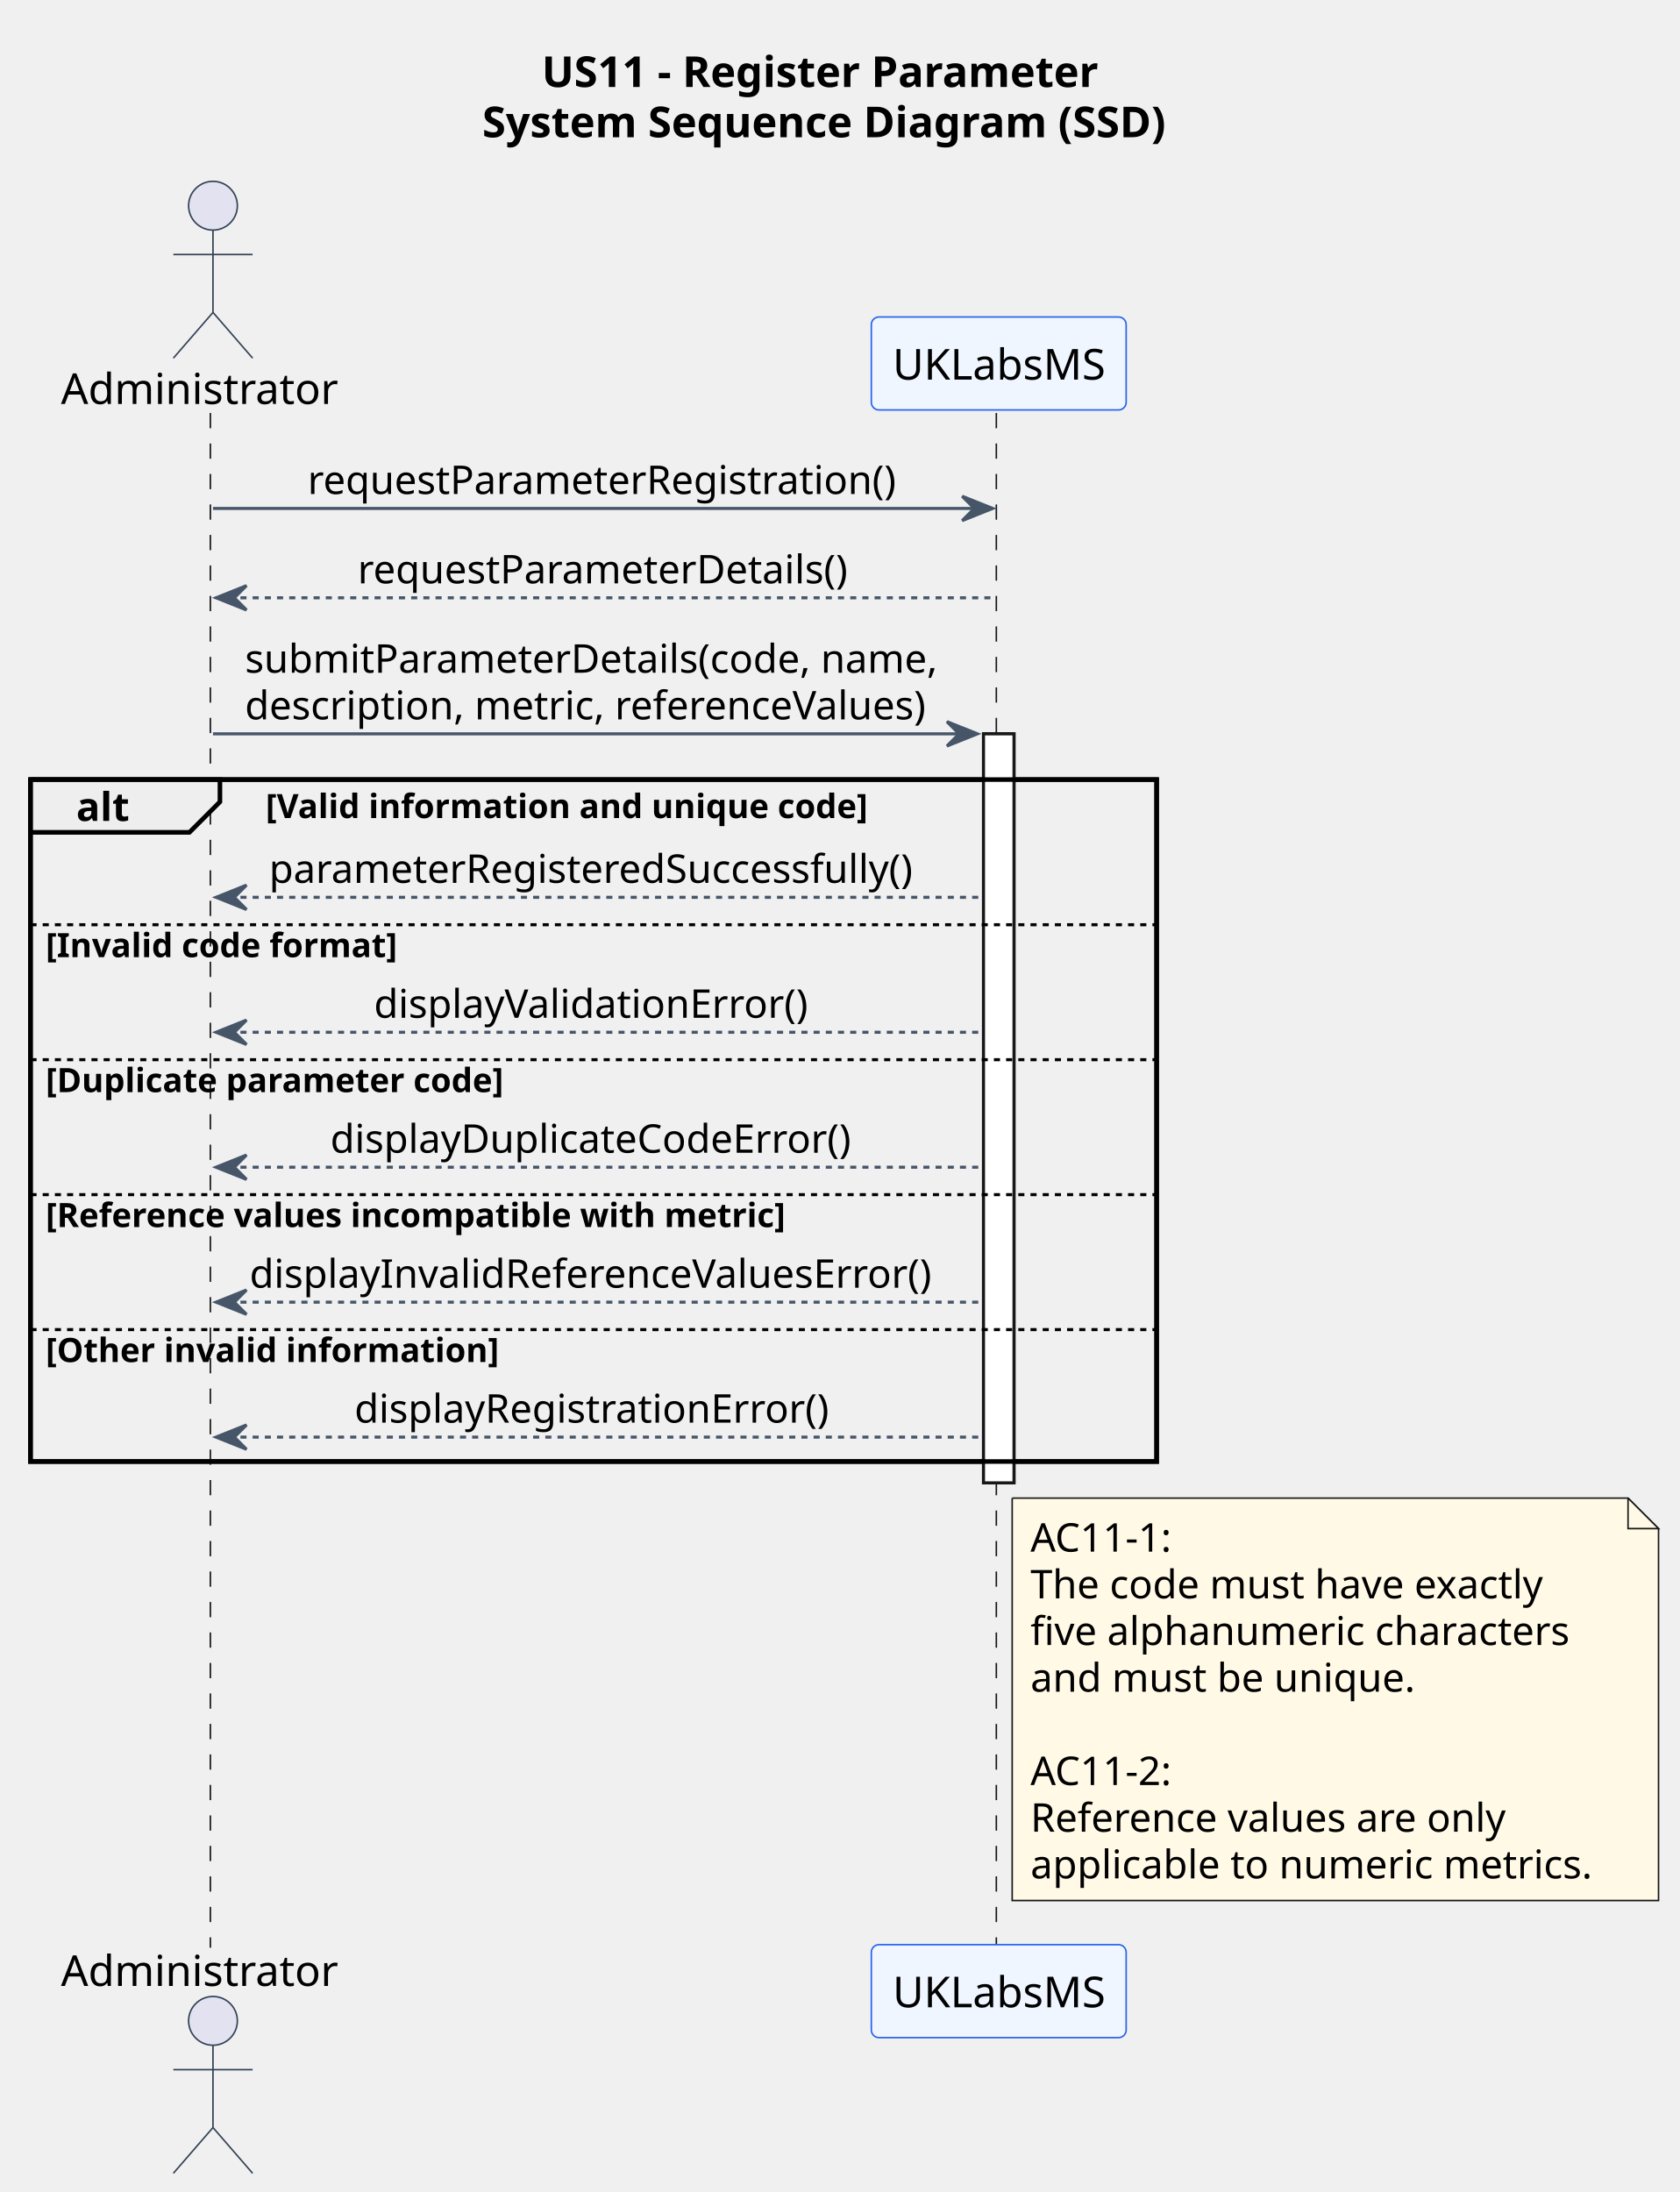
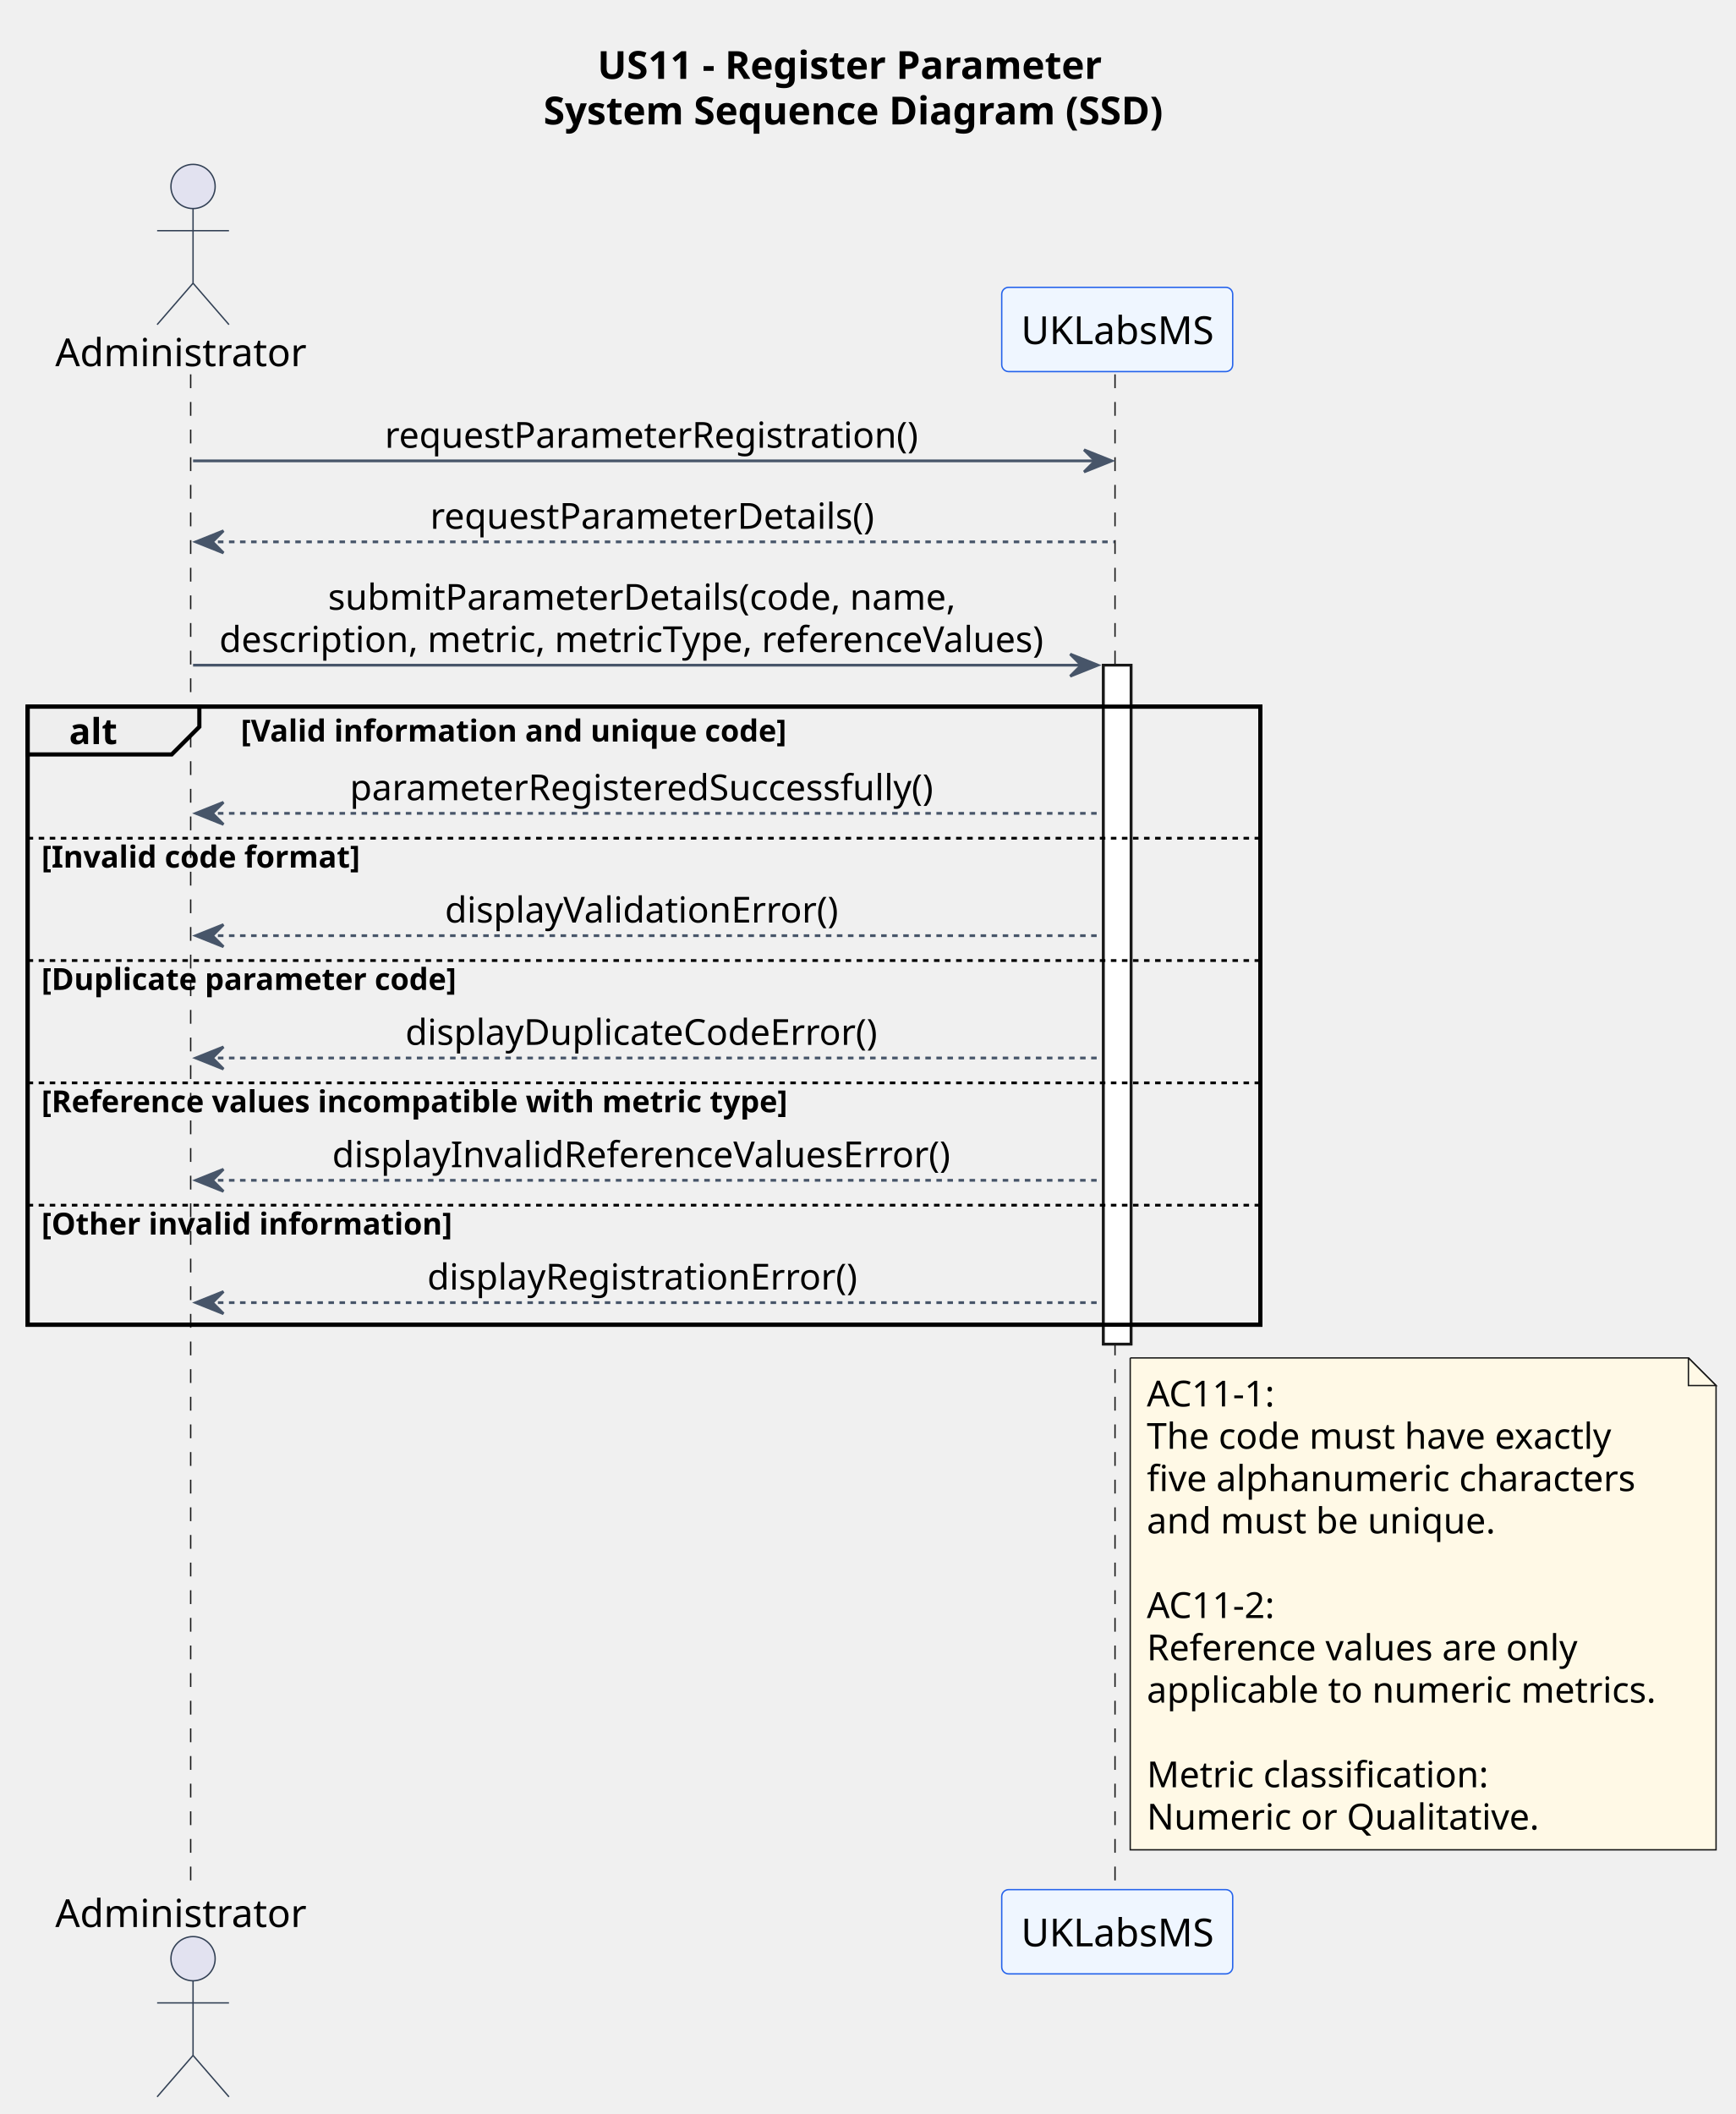
- <svg xmlns="http://www.w3.org/2000/svg" contentStyleType="text/css" height="719px" preserveAspectRatio="none" style="width:551px;height:719px;background:#FFFFFF;" version="1.1" viewBox="0 0 551 719" width="551px" zoomAndPan="magnify">
+ <svg xmlns="http://www.w3.org/2000/svg" contentStyleType="text/css" height="765px" preserveAspectRatio="none" style="width:628px;height:765px;background:#FFFFFF;" version="1.1" viewBox="0 0 628 765" width="628px" zoomAndPan="magnify">
  <defs />
  <g>
-     <text fill="#000000" font-family="sans-serif" font-size="14" font-weight="bold" lengthAdjust="spacing" textLength="192.801" x="177.718" y="28.535">US11 - Register Parameter</text>
-     <text fill="#000000" font-family="sans-serif" font-size="14" font-weight="bold" lengthAdjust="spacing" textLength="231.861" x="158.187" y="45.023">System Sequence Diagram (SSD)</text>
-     <rect fill="#FFFFFF" height="245.684" style="stroke:#181818;stroke-width:1;" width="10" x="322.592" y="240.707" />
-     <rect fill="none" height="223.684" style="stroke:#000000;stroke-width:1.5;" width="369.383" x="10" y="255.707" />
-     <line style="stroke:#181818;stroke-width:0.5;stroke-dasharray:5.0,5.0;" x1="69" x2="69" y1="135.465" y2="638.875" />
-     <line style="stroke:#181818;stroke-width:0.5;stroke-dasharray:5.0,5.0;" x1="326.8" x2="326.8" y1="135.465" y2="638.875" />
+     <text fill="#000000" font-family="sans-serif" font-size="14" font-weight="bold" lengthAdjust="spacing" textLength="192.801" x="216.218" y="28.535">US11 - Register Parameter</text>
+     <text fill="#000000" font-family="sans-serif" font-size="14" font-weight="bold" lengthAdjust="spacing" textLength="231.861" x="196.687" y="45.023">System Sequence Diagram (SSD)</text>
+     <rect fill="#FFFFFF" height="245.684" style="stroke:#181818;stroke-width:1;" width="10" x="399.293" y="240.707" />
+     <rect fill="none" height="223.684" style="stroke:#000000;stroke-width:1.5;" width="446.084" x="10" y="255.707" />
+     <line style="stroke:#181818;stroke-width:0.5;stroke-dasharray:5.0,5.0;" x1="69" x2="69" y1="135.465" y2="684.807" />
+     <line style="stroke:#181818;stroke-width:0.5;stroke-dasharray:5.0,5.0;" x1="403.501" x2="403.501" y1="135.465" y2="684.807" />
    <text fill="#000000" font-family="sans-serif" font-size="14" lengthAdjust="spacing" textLength="93.721" x="20" y="132.512">Administrator</text>
    <ellipse cx="69.86" cy="67.477" fill="#E2E2F0" rx="8" ry="8" style="stroke:#334155;stroke-width:0.5;" />
    <path d="M69.86,75.477 L69.86,102.477 M56.86,83.477 L82.86,83.477 M69.86,102.477 L56.86,117.477 M69.86,102.477 L82.86,117.477 " fill="none" style="stroke:#334155;stroke-width:0.5;" />
-     <text fill="#000000" font-family="sans-serif" font-size="14" lengthAdjust="spacing" textLength="93.721" x="20" y="651.41">Administrator</text>
-     <ellipse cx="69.86" cy="662.863" fill="#E2E2F0" rx="8" ry="8" style="stroke:#334155;stroke-width:0.5;" />
-     <path d="M69.86,670.863 L69.86,697.863 M56.86,678.863 L82.86,678.863 M69.86,697.863 L56.86,712.863 M69.86,697.863 L82.86,712.863 " fill="none" style="stroke:#334155;stroke-width:0.5;" />
-     <rect fill="#EFF6FF" height="30.488" rx="2.5" ry="2.5" style="stroke:#2563EB;stroke-width:0.5;" width="83.583" x="285.8" y="103.977" />
-     <text fill="#000000" font-family="sans-serif" font-size="14" lengthAdjust="spacing" textLength="69.583" x="292.8" y="124.512">UKLabsMS</text>
-     <rect fill="#EFF6FF" height="30.488" rx="2.5" ry="2.5" style="stroke:#2563EB;stroke-width:0.5;" width="83.583" x="285.8" y="637.875" />
-     <text fill="#000000" font-family="sans-serif" font-size="14" lengthAdjust="spacing" textLength="69.583" x="292.8" y="658.41">UKLabsMS</text>
-     <rect fill="#FFFFFF" height="245.684" style="stroke:#181818;stroke-width:1;" width="10" x="322.592" y="240.707" />
-     <polygon fill="#475569" points="315.592,162.775,325.592,166.775,315.592,170.775,319.592,166.775" style="stroke:#475569;stroke-width:1;" />
-     <line style="stroke:#475569;stroke-width:1;" x1="69.86" x2="321.592" y1="166.775" y2="166.775" />
-     <text fill="#000000" font-family="sans-serif" font-size="13" lengthAdjust="spacing" textLength="195.654" x="100.899" y="162.033">requestParameterRegistration()</text>
+     <text fill="#000000" font-family="sans-serif" font-size="14" lengthAdjust="spacing" textLength="93.721" x="20" y="697.342">Administrator</text>
+     <ellipse cx="69.86" cy="708.795" fill="#E2E2F0" rx="8" ry="8" style="stroke:#334155;stroke-width:0.5;" />
+     <path d="M69.86,716.795 L69.86,743.795 M56.86,724.795 L82.86,724.795 M69.86,743.795 L56.86,758.795 M69.86,743.795 L82.86,758.795 " fill="none" style="stroke:#334155;stroke-width:0.5;" />
+     <rect fill="#EFF6FF" height="30.488" rx="2.5" ry="2.5" style="stroke:#2563EB;stroke-width:0.5;" width="83.583" x="362.501" y="103.977" />
+     <text fill="#000000" font-family="sans-serif" font-size="14" lengthAdjust="spacing" textLength="69.583" x="369.501" y="124.512">UKLabsMS</text>
+     <rect fill="#EFF6FF" height="30.488" rx="2.5" ry="2.5" style="stroke:#2563EB;stroke-width:0.5;" width="83.583" x="362.501" y="683.807" />
+     <text fill="#000000" font-family="sans-serif" font-size="14" lengthAdjust="spacing" textLength="69.583" x="369.501" y="704.342">UKLabsMS</text>
+     <rect fill="#FFFFFF" height="245.684" style="stroke:#181818;stroke-width:1;" width="10" x="399.293" y="240.707" />
+     <polygon fill="#475569" points="392.293,162.775,402.293,166.775,392.293,170.775,396.293,166.775" style="stroke:#475569;stroke-width:1;" />
+     <line style="stroke:#475569;stroke-width:1;" x1="69.86" x2="398.293" y1="166.775" y2="166.775" />
+     <text fill="#000000" font-family="sans-serif" font-size="13" lengthAdjust="spacing" textLength="195.654" x="139.25" y="162.033">requestParameterRegistration()</text>
    <polygon fill="#475569" points="80.86,192.086,70.86,196.086,80.86,200.086,76.86,196.086" style="stroke:#475569;stroke-width:1;" />
-     <line style="stroke:#475569;stroke-width:1;stroke-dasharray:2.0,2.0;" x1="74.86" x2="326.592" y1="196.086" y2="196.086" />
-     <text fill="#000000" font-family="sans-serif" font-size="13" lengthAdjust="spacing" textLength="162.83" x="117.311" y="191.344">requestParameterDetails()</text>
-     <polygon fill="#475569" points="310.592,236.707,320.592,240.707,310.592,244.707,314.592,240.707" style="stroke:#475569;stroke-width:1;" />
-     <line style="stroke:#475569;stroke-width:1;" x1="69.86" x2="316.592" y1="240.707" y2="240.707" />
-     <text fill="#000000" font-family="sans-serif" font-size="13" lengthAdjust="spacing" textLength="231.727" x="80.362" y="220.654">submitParameterDetails(code, name,</text>
-     <text fill="#000000" font-family="sans-serif" font-size="13" lengthAdjust="spacing" textLength="231.791" x="80.331" y="235.965">description, metric, referenceValues)</text>
+     <line style="stroke:#475569;stroke-width:1;stroke-dasharray:2.0,2.0;" x1="74.86" x2="403.293" y1="196.086" y2="196.086" />
+     <text fill="#000000" font-family="sans-serif" font-size="13" lengthAdjust="spacing" textLength="162.83" x="155.661" y="191.344">requestParameterDetails()</text>
+     <polygon fill="#475569" points="387.293,236.707,397.293,240.707,387.293,244.707,391.293,240.707" style="stroke:#475569;stroke-width:1;" />
+     <line style="stroke:#475569;stroke-width:1;" x1="69.86" x2="393.293" y1="240.707" y2="240.707" />
+     <text fill="#000000" font-family="sans-serif" font-size="13" lengthAdjust="spacing" textLength="231.727" x="118.713" y="220.654">submitParameterDetails(code, name,</text>
+     <text fill="#000000" font-family="sans-serif" font-size="13" lengthAdjust="spacing" textLength="310.432" x="79.36" y="235.965">description, metric, metricType, referenceValues)</text>
    <path d="M10,255.707 L72.139,255.707 L72.139,263.018 L62.139,273.018 L10,273.018 L10,255.707 " fill="#EEEEEE" style="stroke:#000000;stroke-width:1.5;" />
-     <rect fill="none" height="223.684" style="stroke:#000000;stroke-width:1.5;" width="369.383" x="10" y="255.707" />
+     <rect fill="none" height="223.684" style="stroke:#000000;stroke-width:1.5;" width="446.084" x="10" y="255.707" />
    <text fill="#000000" font-family="sans-serif" font-size="13" font-weight="bold" lengthAdjust="spacing" textLength="17.139" x="25" y="269.275">alt</text>
    <text fill="#000000" font-family="sans-serif" font-size="11" font-weight="bold" lengthAdjust="spacing" textLength="204.633" x="87.139" y="268.342">[Valid information and unique code]</text>
    <polygon fill="#475569" points="80.86,290.328,70.86,294.328,80.86,298.328,76.86,294.328" style="stroke:#475569;stroke-width:1;" />
-     <line style="stroke:#475569;stroke-width:1;stroke-dasharray:2.0,2.0;" x1="74.86" x2="321.592" y1="294.328" y2="294.328" />
-     <text fill="#000000" font-family="sans-serif" font-size="13" lengthAdjust="spacing" textLength="215.96" x="88.246" y="289.586">parameterRegisteredSuccessfully()</text>
-     <line style="stroke:#000000;stroke-width:1;stroke-dasharray:2.0,2.0;" x1="10" x2="379.383" y1="303.328" y2="303.328" />
+     <line style="stroke:#475569;stroke-width:1;stroke-dasharray:2.0,2.0;" x1="74.86" x2="398.293" y1="294.328" y2="294.328" />
+     <text fill="#000000" font-family="sans-serif" font-size="13" lengthAdjust="spacing" textLength="215.96" x="126.596" y="289.586">parameterRegisteredSuccessfully()</text>
+     <line style="stroke:#000000;stroke-width:1;stroke-dasharray:2.0,2.0;" x1="10" x2="456.084" y1="303.328" y2="303.328" />
    <text fill="#000000" font-family="sans-serif" font-size="11" font-weight="bold" lengthAdjust="spacing" textLength="118.502" x="15" y="313.963">[Invalid code format]</text>
    <polygon fill="#475569" points="80.86,334.594,70.86,338.594,80.86,342.594,76.86,338.594" style="stroke:#475569;stroke-width:1;" />
-     <line style="stroke:#475569;stroke-width:1;stroke-dasharray:2.0,2.0;" x1="74.86" x2="321.592" y1="338.594" y2="338.594" />
-     <text fill="#000000" font-family="sans-serif" font-size="13" lengthAdjust="spacing" textLength="147.151" x="122.65" y="333.852">displayValidationError()</text>
-     <line style="stroke:#000000;stroke-width:1;stroke-dasharray:2.0,2.0;" x1="10" x2="379.383" y1="347.594" y2="347.594" />
+     <line style="stroke:#475569;stroke-width:1;stroke-dasharray:2.0,2.0;" x1="74.86" x2="398.293" y1="338.594" y2="338.594" />
+     <text fill="#000000" font-family="sans-serif" font-size="13" lengthAdjust="spacing" textLength="147.151" x="161.001" y="333.852">displayValidationError()</text>
+     <line style="stroke:#000000;stroke-width:1;stroke-dasharray:2.0,2.0;" x1="10" x2="456.084" y1="347.594" y2="347.594" />
    <text fill="#000000" font-family="sans-serif" font-size="11" font-weight="bold" lengthAdjust="spacing" textLength="153.871" x="15" y="358.228">[Duplicate parameter code]</text>
    <polygon fill="#475569" points="80.86,378.859,70.86,382.859,80.86,386.859,76.86,382.859" style="stroke:#475569;stroke-width:1;" />
-     <line style="stroke:#475569;stroke-width:1;stroke-dasharray:2.0,2.0;" x1="74.86" x2="321.592" y1="382.859" y2="382.859" />
-     <text fill="#000000" font-family="sans-serif" font-size="13" lengthAdjust="spacing" textLength="175.773" x="108.34" y="378.117">displayDuplicateCodeError()</text>
-     <line style="stroke:#000000;stroke-width:1;stroke-dasharray:2.0,2.0;" x1="10" x2="379.383" y1="391.859" y2="391.859" />
-     <text fill="#000000" font-family="sans-serif" font-size="11" font-weight="bold" lengthAdjust="spacing" textLength="249.326" x="15" y="402.494">[Reference values incompatible with metric]</text>
+     <line style="stroke:#475569;stroke-width:1;stroke-dasharray:2.0,2.0;" x1="74.86" x2="398.293" y1="382.859" y2="382.859" />
+     <text fill="#000000" font-family="sans-serif" font-size="13" lengthAdjust="spacing" textLength="175.773" x="146.69" y="378.117">displayDuplicateCodeError()</text>
+     <line style="stroke:#000000;stroke-width:1;stroke-dasharray:2.0,2.0;" x1="10" x2="456.084" y1="391.859" y2="391.859" />
+     <text fill="#000000" font-family="sans-serif" font-size="11" font-weight="bold" lengthAdjust="spacing" textLength="277.557" x="15" y="402.494">[Reference values incompatible with metric type]</text>
    <polygon fill="#475569" points="80.86,423.125,70.86,427.125,80.86,431.125,76.86,427.125" style="stroke:#475569;stroke-width:1;" />
-     <line style="stroke:#475569;stroke-width:1;stroke-dasharray:2.0,2.0;" x1="74.86" x2="321.592" y1="427.125" y2="427.125" />
-     <text fill="#000000" font-family="sans-serif" font-size="13" lengthAdjust="spacing" textLength="228.731" x="81.86" y="422.383">displayInvalidReferenceValuesError()</text>
-     <line style="stroke:#000000;stroke-width:1;stroke-dasharray:2.0,2.0;" x1="10" x2="379.383" y1="436.125" y2="436.125" />
+     <line style="stroke:#475569;stroke-width:1;stroke-dasharray:2.0,2.0;" x1="74.86" x2="398.293" y1="427.125" y2="427.125" />
+     <text fill="#000000" font-family="sans-serif" font-size="13" lengthAdjust="spacing" textLength="228.731" x="120.211" y="422.383">displayInvalidReferenceValuesError()</text>
+     <line style="stroke:#000000;stroke-width:1;stroke-dasharray:2.0,2.0;" x1="10" x2="456.084" y1="436.125" y2="436.125" />
    <text fill="#000000" font-family="sans-serif" font-size="11" font-weight="bold" lengthAdjust="spacing" textLength="152.63" x="15" y="446.76">[Other invalid information]</text>
    <polygon fill="#475569" points="80.86,467.391,70.86,471.391,80.86,475.391,76.86,471.391" style="stroke:#475569;stroke-width:1;" />
-     <line style="stroke:#475569;stroke-width:1;stroke-dasharray:2.0,2.0;" x1="74.86" x2="321.592" y1="471.391" y2="471.391" />
-     <text fill="#000000" font-family="sans-serif" font-size="13" lengthAdjust="spacing" textLength="159.91" x="116.271" y="466.648">displayRegistrationError()</text>
-     <path d="M332,491.391 L332,623.391 L544,623.391 L544,501.391 L534,491.391 L332,491.391 " fill="#FFF9E6" style="stroke:#181818;stroke-width:0.5;" />
-     <path d="M534,491.391 L534,501.391 L544,501.391 L534,491.391 " fill="#FFF9E6" style="stroke:#181818;stroke-width:0.5;" />
-     <text fill="#000000" font-family="sans-serif" font-size="13" lengthAdjust="spacing" textLength="54.26" x="338" y="508.959">AC11-1:</text>
-     <text fill="#000000" font-family="sans-serif" font-size="13" lengthAdjust="spacing" textLength="175.43" x="338" y="524.269">The code must have exactly</text>
-     <text fill="#000000" font-family="sans-serif" font-size="13" lengthAdjust="spacing" textLength="181.467" x="338" y="539.58">five alphanumeric characters</text>
-     <text fill="#000000" font-family="sans-serif" font-size="13" lengthAdjust="spacing" textLength="130.387" x="338" y="554.891">and must be unique.</text>
-     <text fill="#000000" font-family="sans-serif" font-size="13" lengthAdjust="spacing" textLength="4.113" x="338" y="570.201"> </text>
-     <text fill="#000000" font-family="sans-serif" font-size="13" lengthAdjust="spacing" textLength="54.26" x="338" y="585.512">AC11-2:</text>
-     <text fill="#000000" font-family="sans-serif" font-size="13" lengthAdjust="spacing" textLength="160.304" x="338" y="600.822">Reference values are only</text>
-     <text fill="#000000" font-family="sans-serif" font-size="13" lengthAdjust="spacing" textLength="191.236" x="338" y="616.133">applicable to numeric metrics.</text>
+     <line style="stroke:#475569;stroke-width:1;stroke-dasharray:2.0,2.0;" x1="74.86" x2="398.293" y1="471.391" y2="471.391" />
+     <text fill="#000000" font-family="sans-serif" font-size="13" lengthAdjust="spacing" textLength="159.91" x="154.621" y="466.648">displayRegistrationError()</text>
+     <path d="M409,491.391 L409,669.391 L621,669.391 L621,501.391 L611,491.391 L409,491.391 " fill="#FFF9E6" style="stroke:#181818;stroke-width:0.5;" />
+     <path d="M611,491.391 L611,501.391 L621,501.391 L611,491.391 " fill="#FFF9E6" style="stroke:#181818;stroke-width:0.5;" />
+     <text fill="#000000" font-family="sans-serif" font-size="13" lengthAdjust="spacing" textLength="54.26" x="415" y="508.959">AC11-1:</text>
+     <text fill="#000000" font-family="sans-serif" font-size="13" lengthAdjust="spacing" textLength="175.43" x="415" y="524.269">The code must have exactly</text>
+     <text fill="#000000" font-family="sans-serif" font-size="13" lengthAdjust="spacing" textLength="181.467" x="415" y="539.58">five alphanumeric characters</text>
+     <text fill="#000000" font-family="sans-serif" font-size="13" lengthAdjust="spacing" textLength="130.387" x="415" y="554.891">and must be unique.</text>
+     <text fill="#000000" font-family="sans-serif" font-size="13" lengthAdjust="spacing" textLength="4.113" x="415" y="570.201"> </text>
+     <text fill="#000000" font-family="sans-serif" font-size="13" lengthAdjust="spacing" textLength="54.26" x="415" y="585.512">AC11-2:</text>
+     <text fill="#000000" font-family="sans-serif" font-size="13" lengthAdjust="spacing" textLength="160.304" x="415" y="600.822">Reference values are only</text>
+     <text fill="#000000" font-family="sans-serif" font-size="13" lengthAdjust="spacing" textLength="191.236" x="415" y="616.133">applicable to numeric metrics.</text>
+     <text fill="#000000" font-family="sans-serif" font-size="13" lengthAdjust="spacing" textLength="4.113" x="415" y="631.443"> </text>
+     <text fill="#000000" font-family="sans-serif" font-size="13" lengthAdjust="spacing" textLength="128.921" x="415" y="646.754">Metric classification:</text>
+     <text fill="#000000" font-family="sans-serif" font-size="13" lengthAdjust="spacing" textLength="145.926" x="415" y="662.064">Numeric or Qualitative.</text>
  </g>
</svg>
